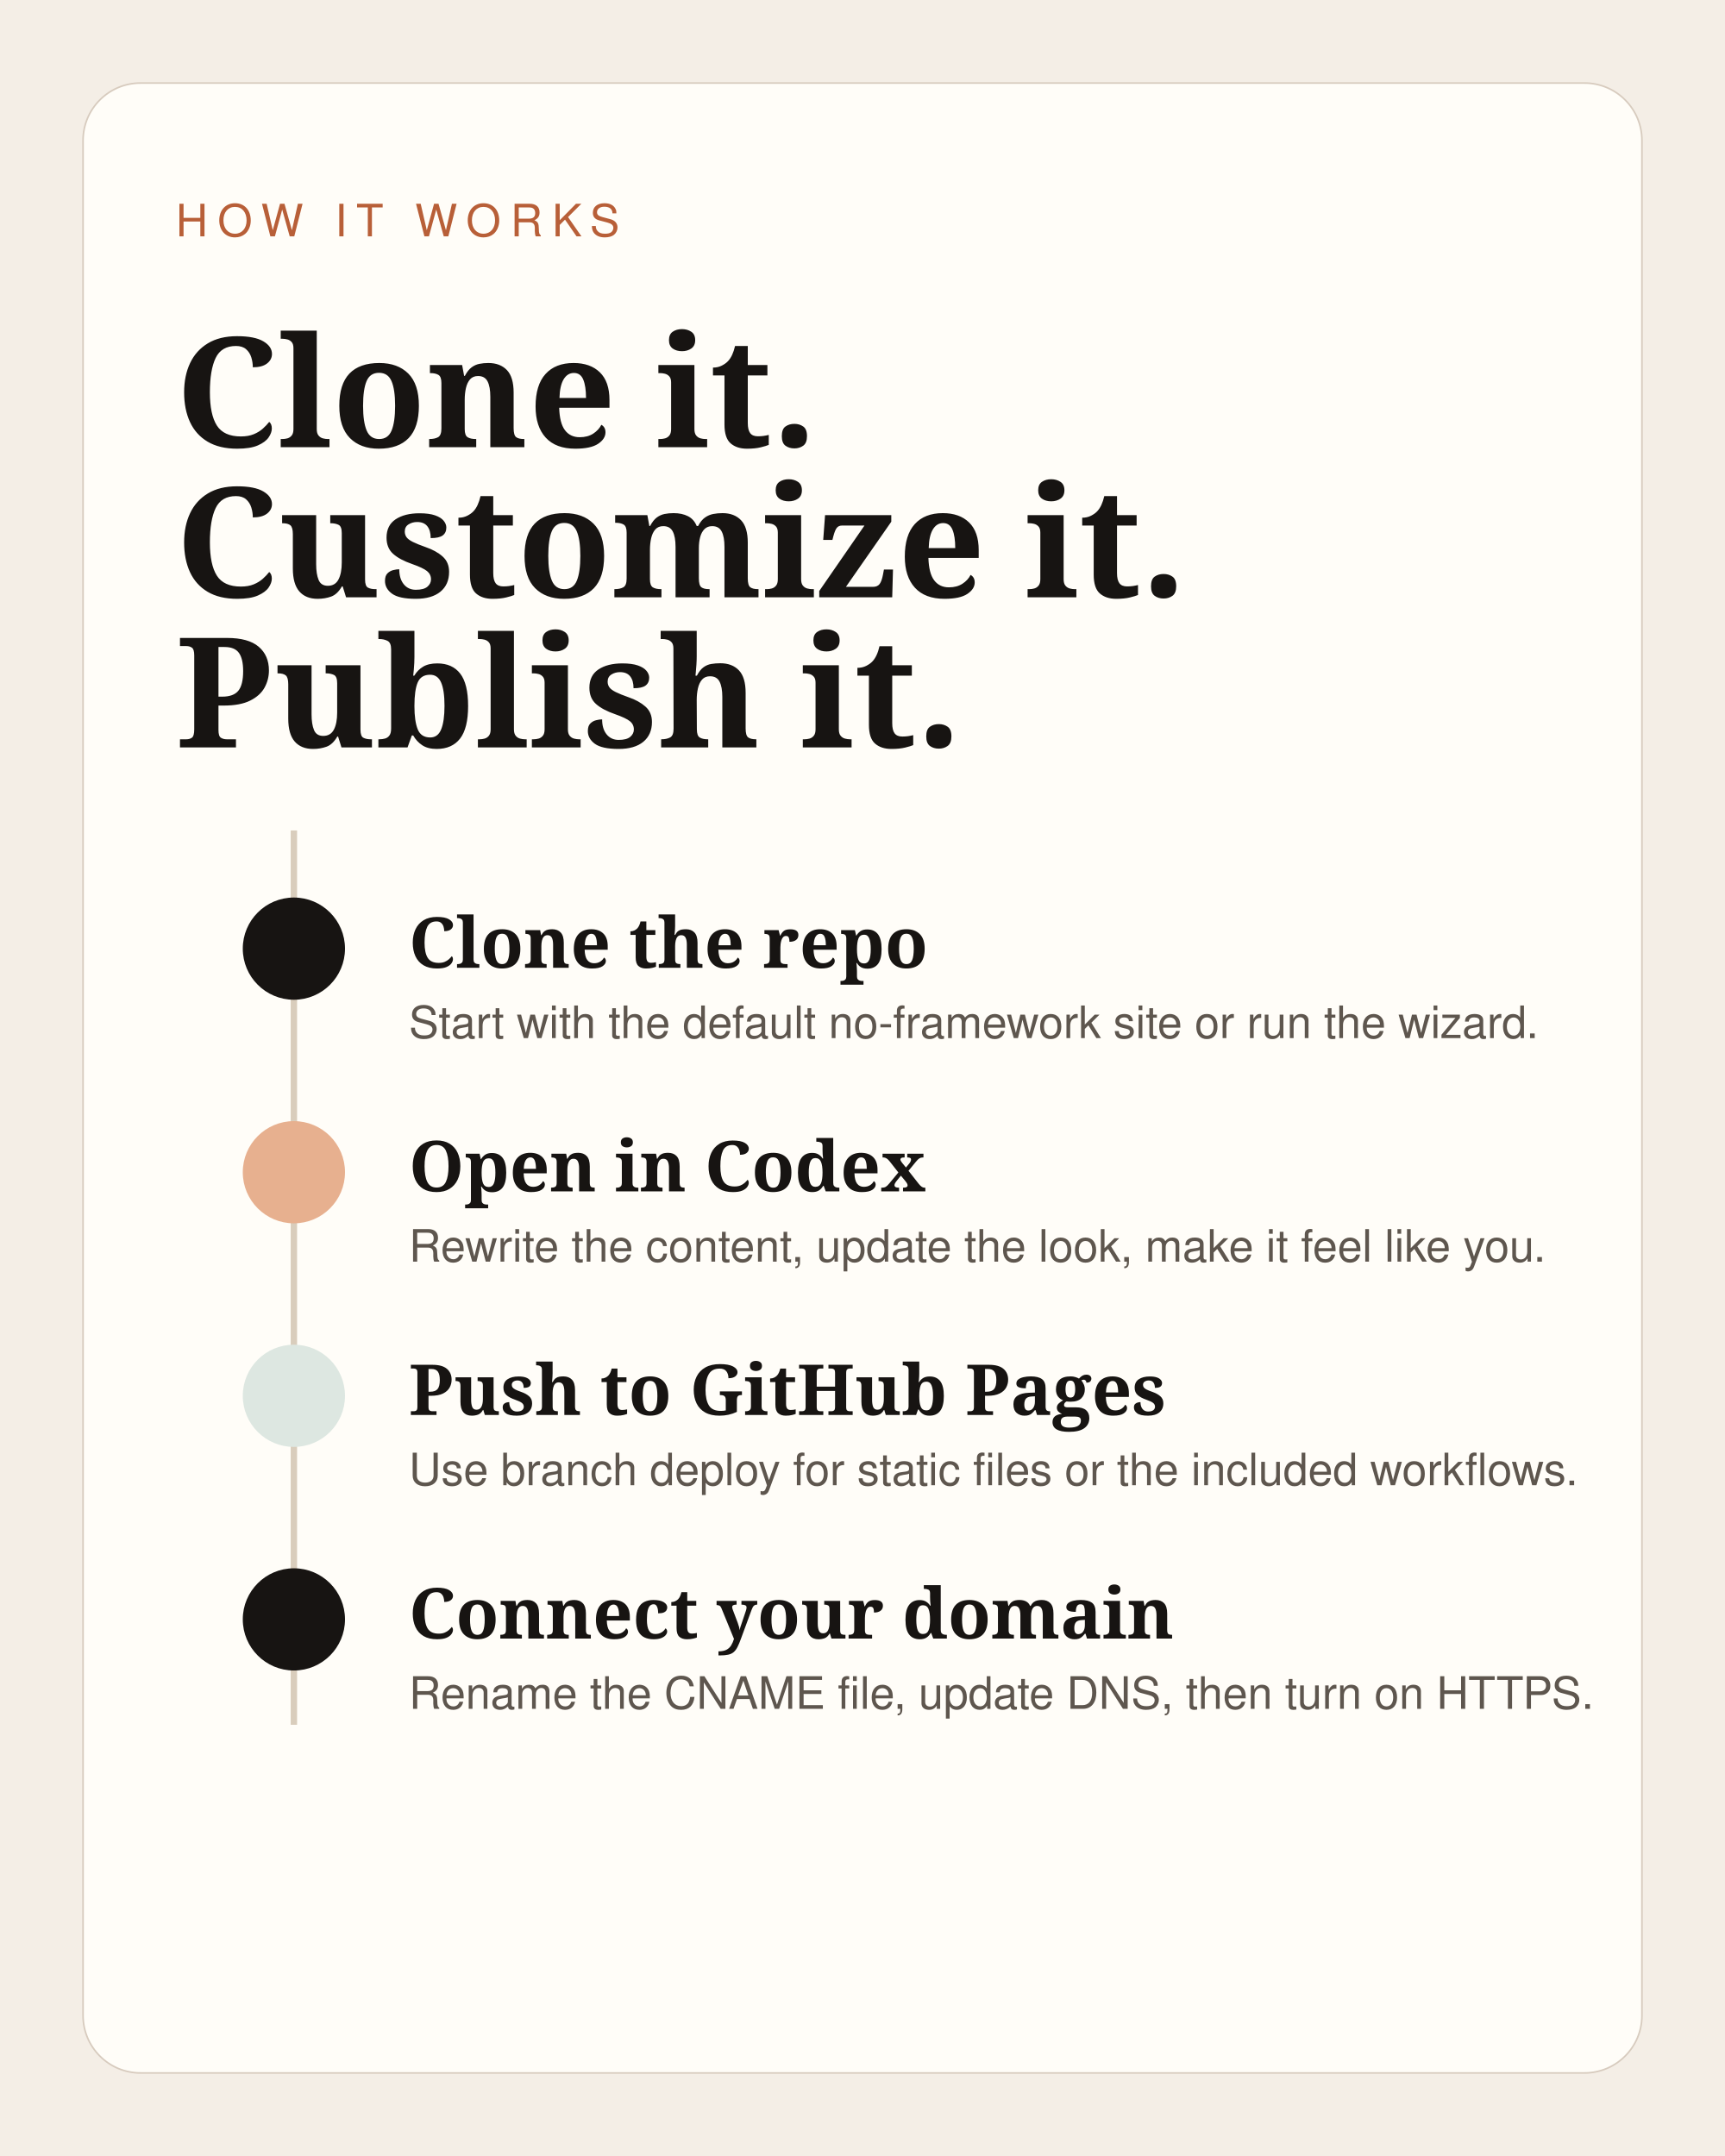
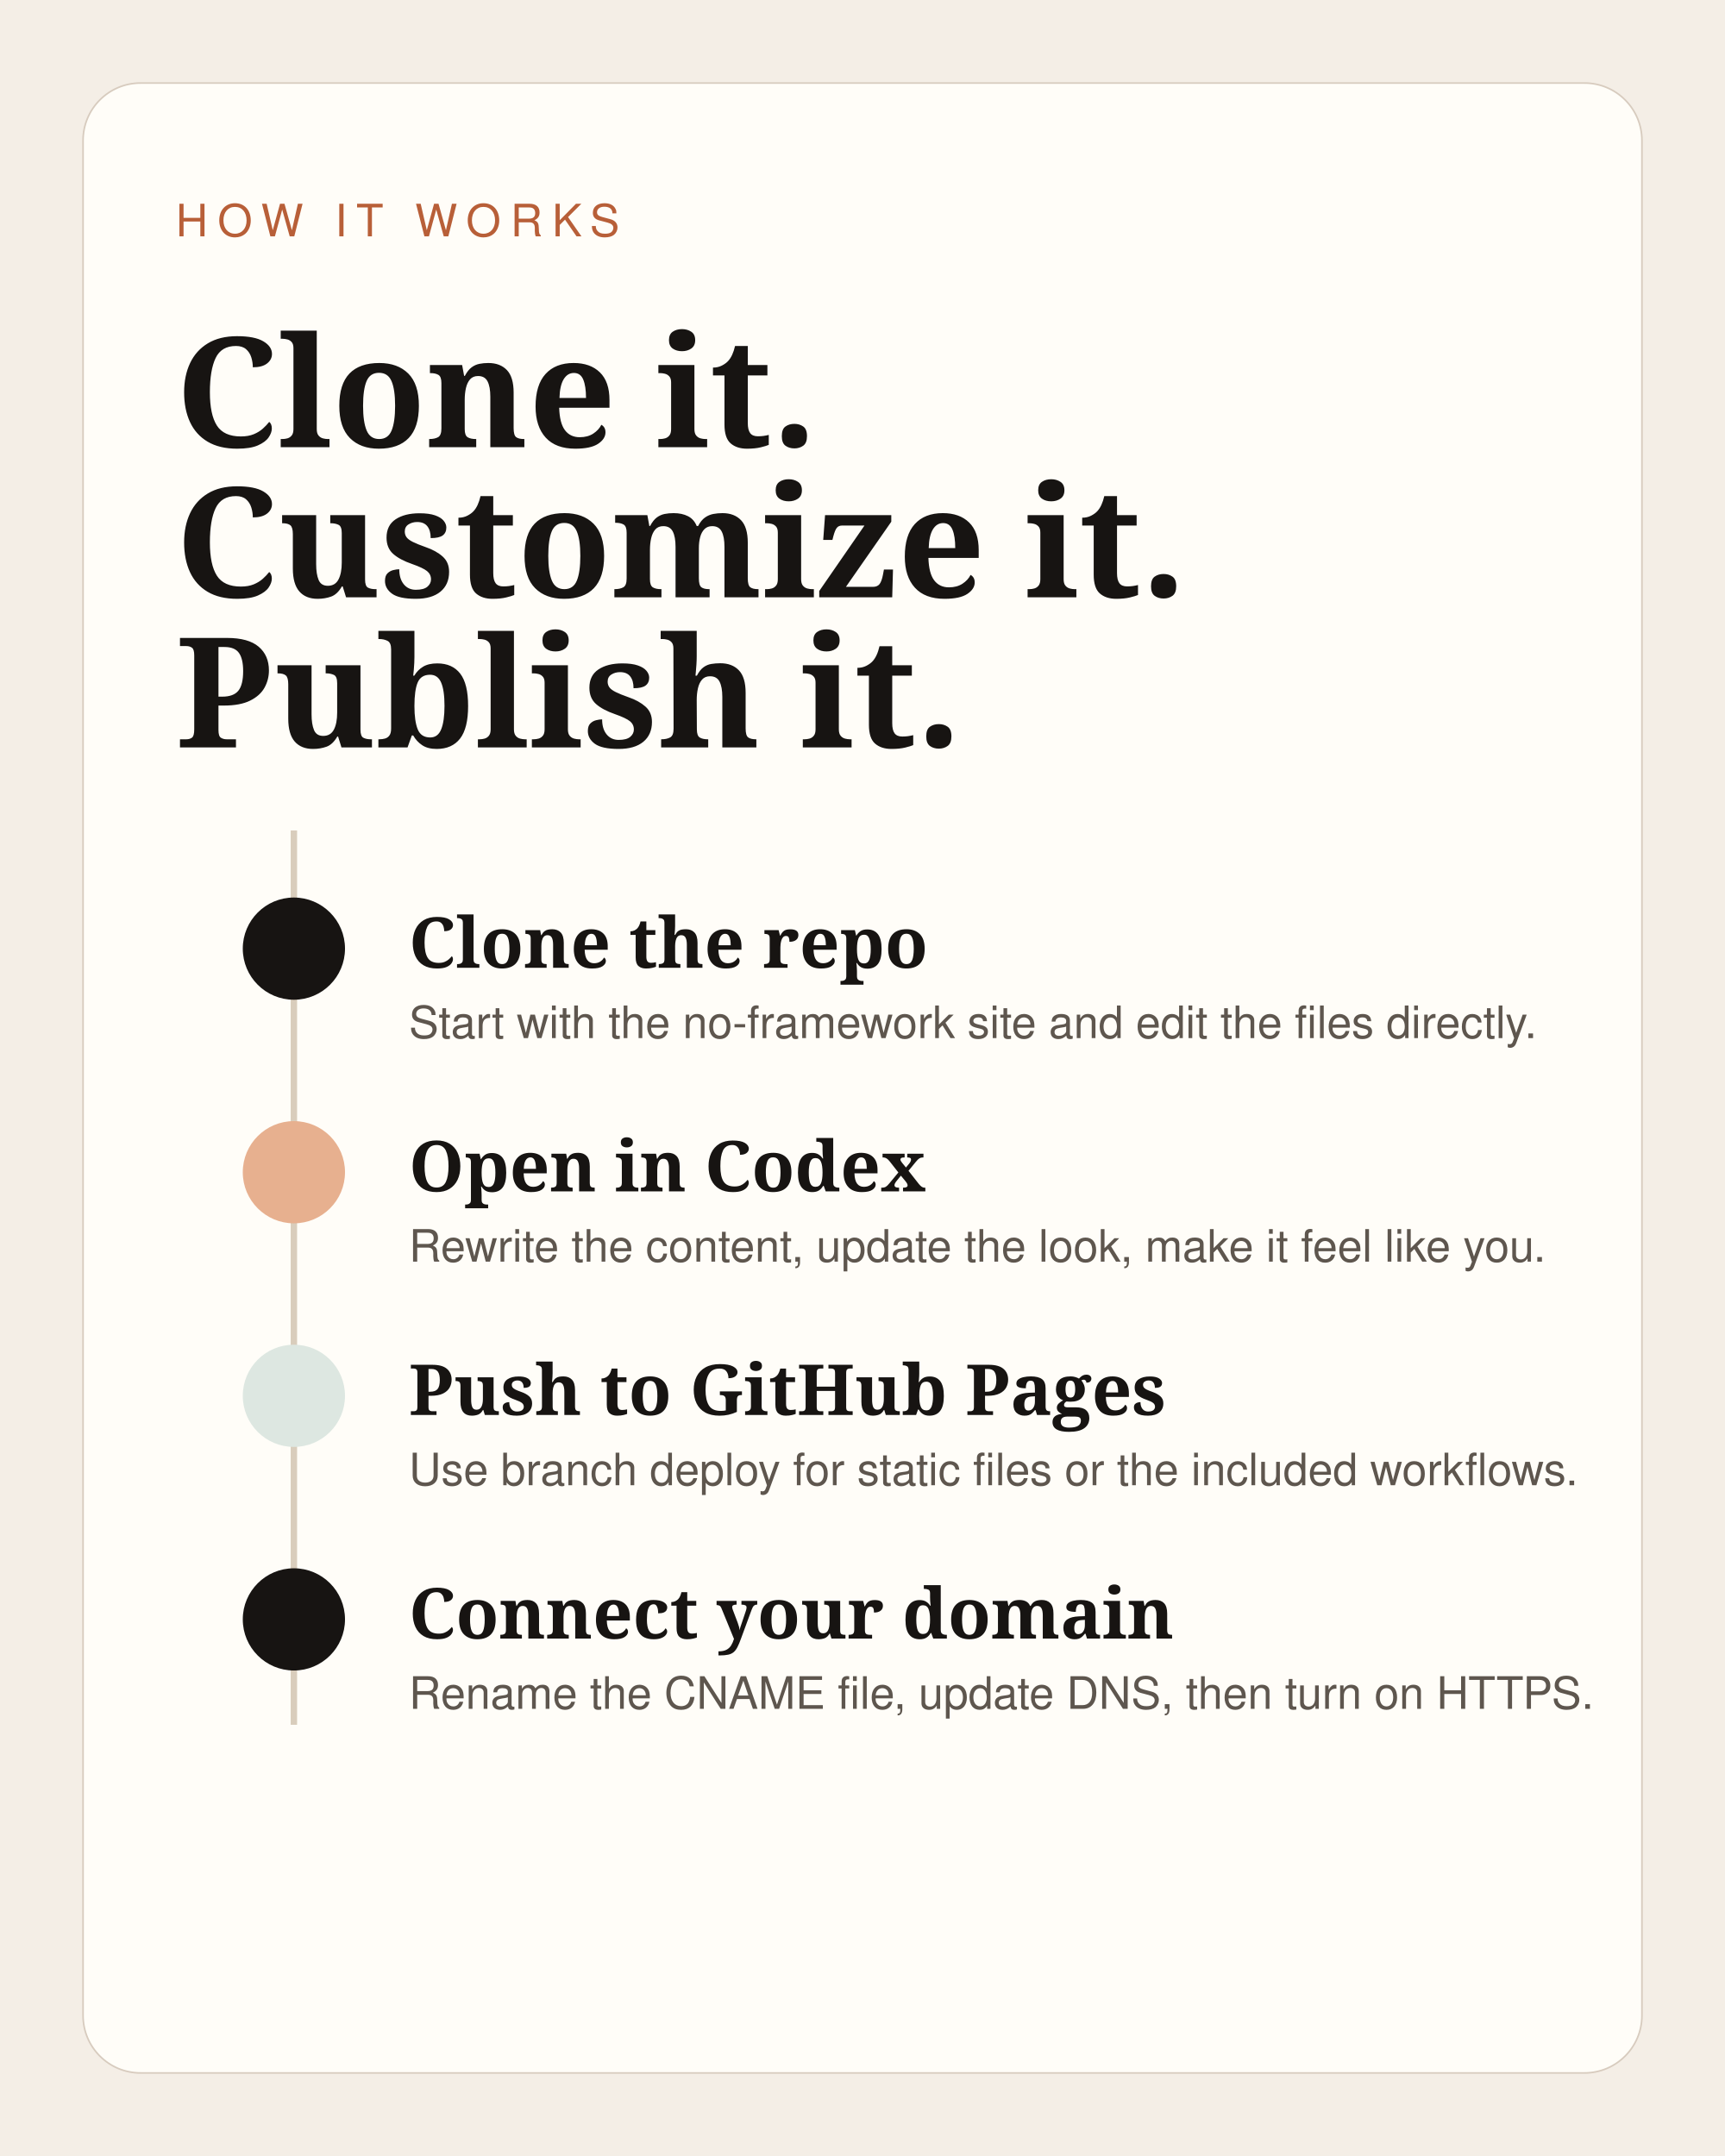
<svg xmlns="http://www.w3.org/2000/svg" width="1080" height="1350" viewBox="0 0 1080 1350" fill="none">
  <rect width="1080" height="1350" fill="#F4EEE6" />
  <rect x="52" y="52" width="976" height="1246" rx="36" fill="#FFFDF8" stroke="#D7CBBE" />
  <text x="110" y="148" fill="#B85F38" font-family="Helvetica" font-size="28" letter-spacing="6">HOW IT WORKS</text>
  <text x="110" y="280" fill="#171412" font-family="Georgia" font-size="96" font-weight="700">
    <tspan x="110" dy="0">Clone it.</tspan>
    <tspan x="110" dy="94">Customize it.</tspan>
    <tspan x="110" dy="94">Publish it.</tspan>
  </text>
  <line x1="184" y1="520" x2="184" y2="1080" stroke="#D9CDBC" stroke-width="4" />
  <circle cx="184" cy="594" r="32" fill="#171412" />
  <circle cx="184" cy="734" r="32" fill="#E7B08F" />
  <circle cx="184" cy="874" r="32" fill="#DDE7E1" />
  <circle cx="184" cy="1014" r="32" fill="#171412" />
  <text x="256" y="606" fill="#171412" font-family="Georgia" font-size="44" font-weight="700">Clone the repo</text>
-   <text x="256" y="650" fill="#5E564E" font-family="Helvetica" font-size="28">Start with the default no-framework site or run the wizard.</text>
+   <text x="256" y="650" fill="#5E564E" font-family="Helvetica" font-size="28">Start with the no-framework site and edit the files directly.</text>
  <text x="256" y="746" fill="#171412" font-family="Georgia" font-size="44" font-weight="700">Open in Codex</text>
  <text x="256" y="790" fill="#5E564E" font-family="Helvetica" font-size="28">Rewrite the content, update the look, make it feel like you.</text>
  <text x="256" y="886" fill="#171412" font-family="Georgia" font-size="44" font-weight="700">Push to GitHub Pages</text>
  <text x="256" y="930" fill="#5E564E" font-family="Helvetica" font-size="28">Use branch deploy for static files or the included workflows.</text>
  <text x="256" y="1026" fill="#171412" font-family="Georgia" font-size="44" font-weight="700">Connect your domain</text>
  <text x="256" y="1070" fill="#5E564E" font-family="Helvetica" font-size="28">Rename the CNAME file, update DNS, then turn on HTTPS.</text>
</svg>
